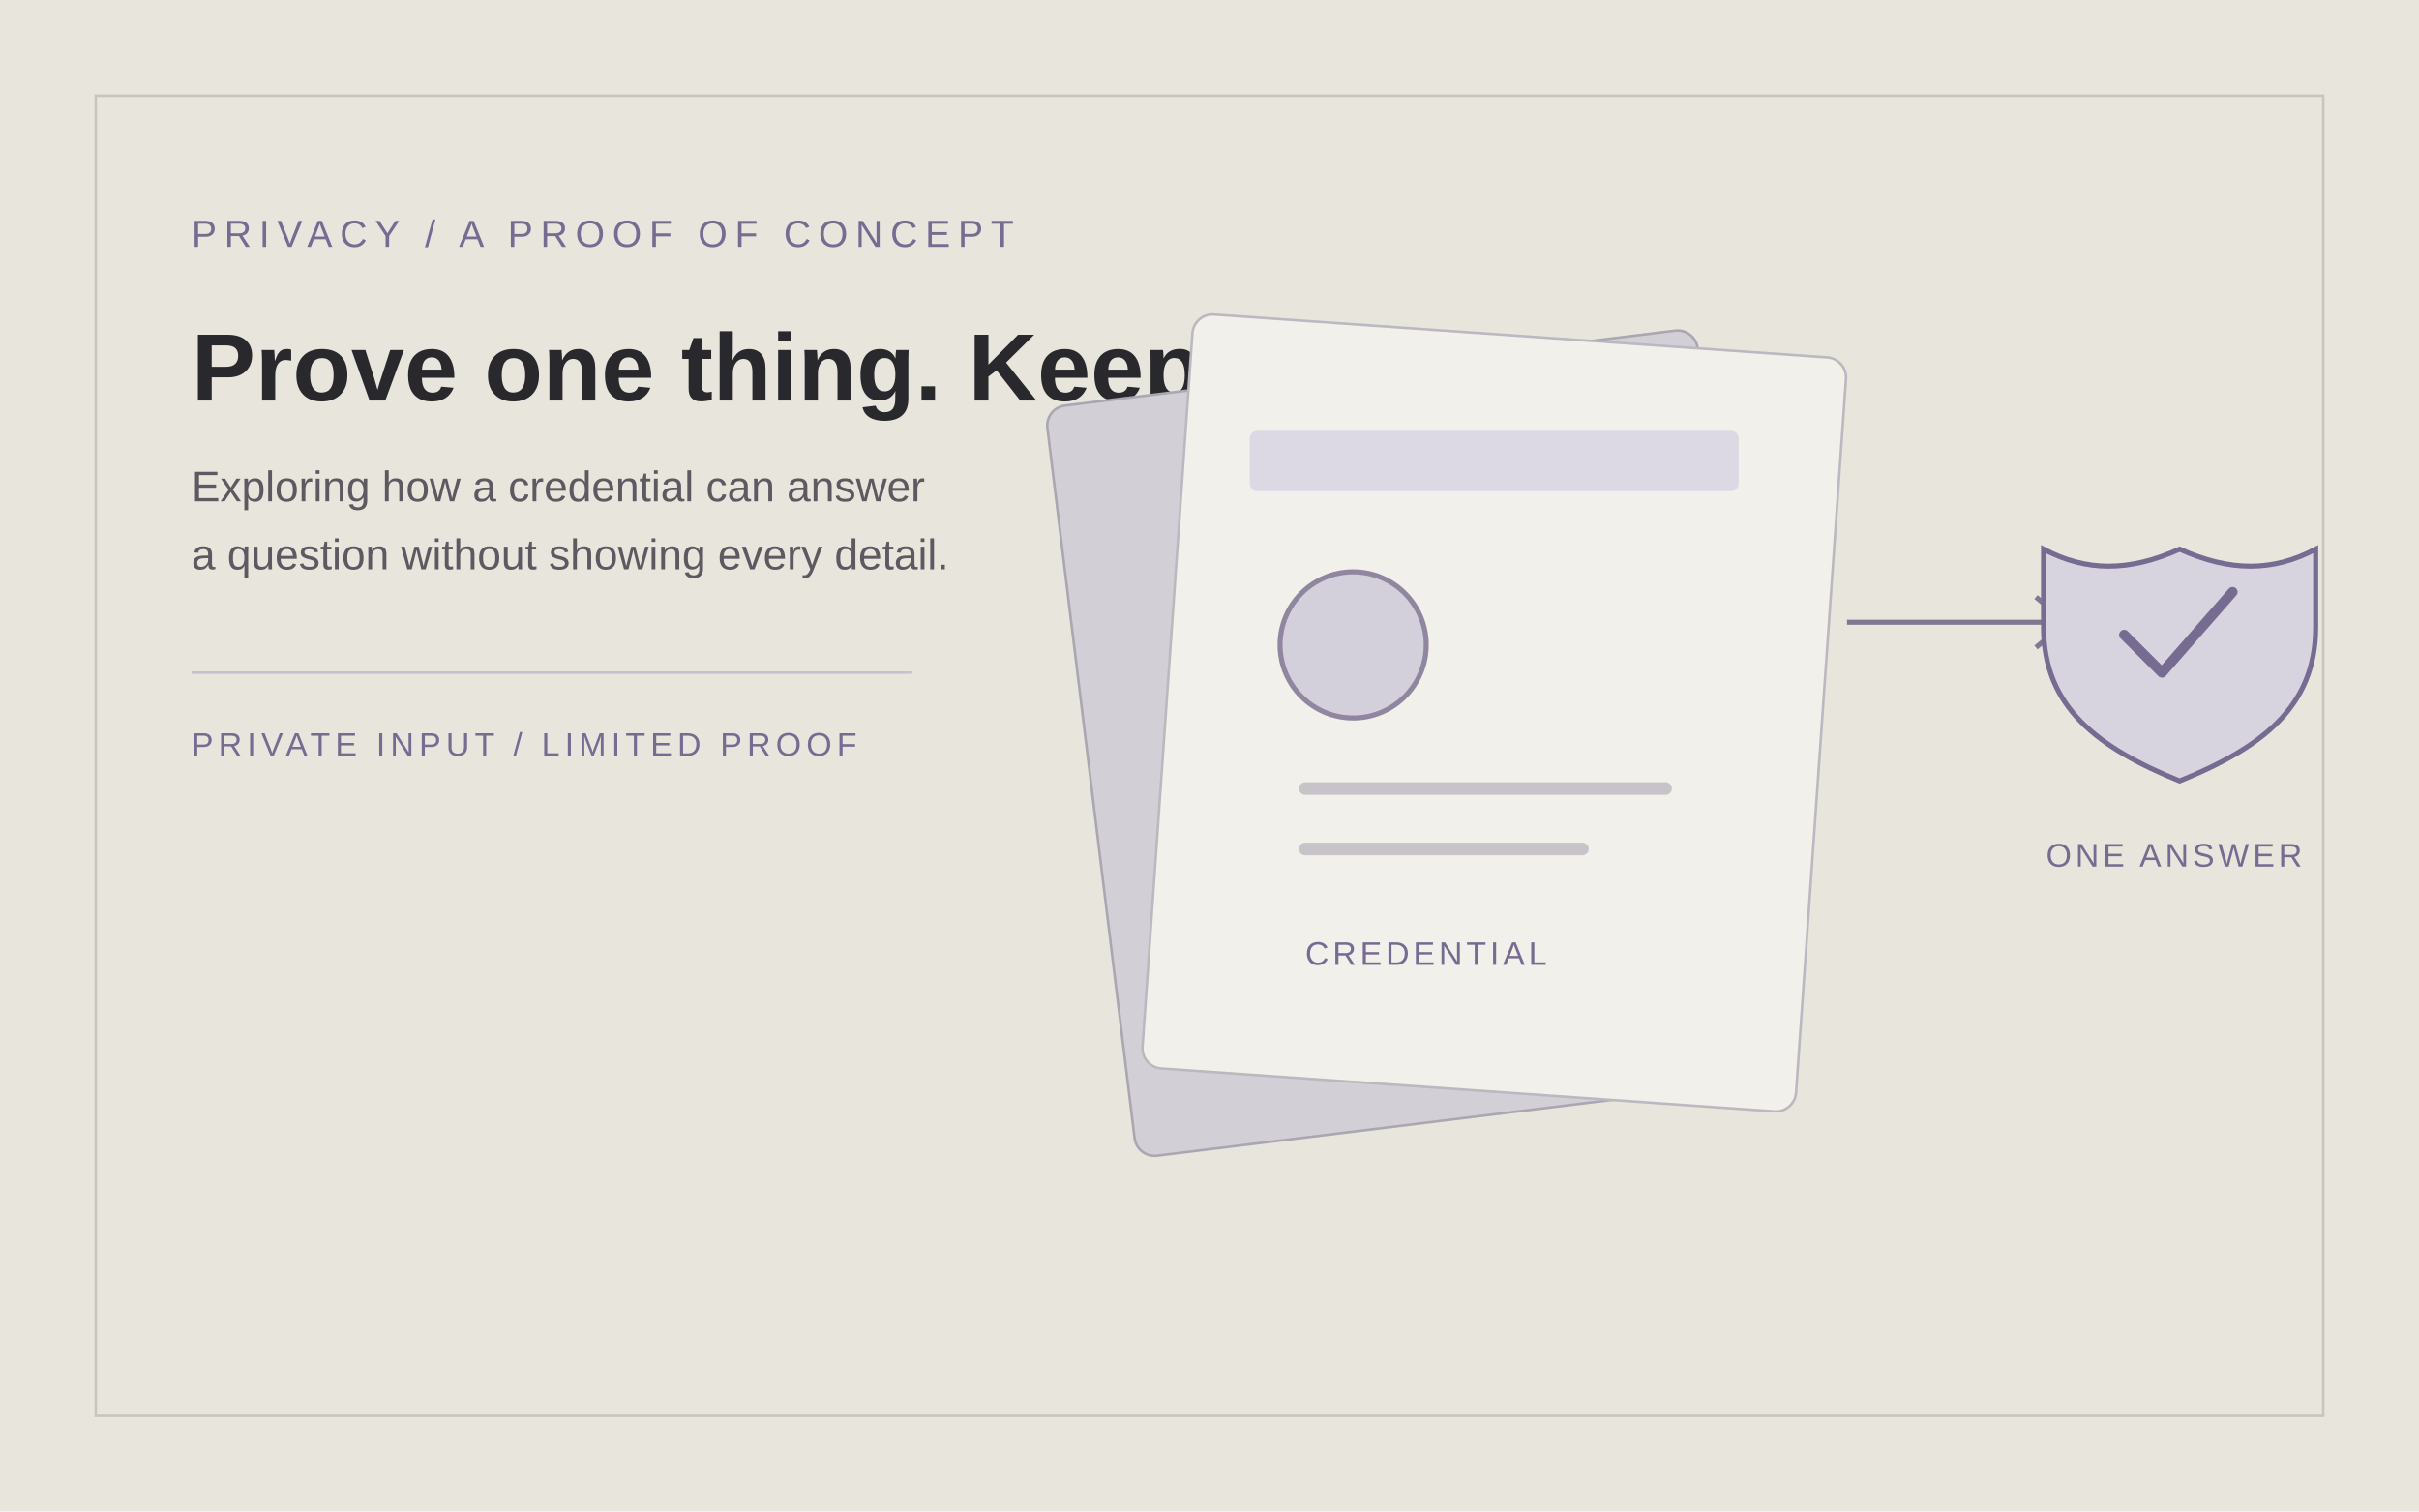
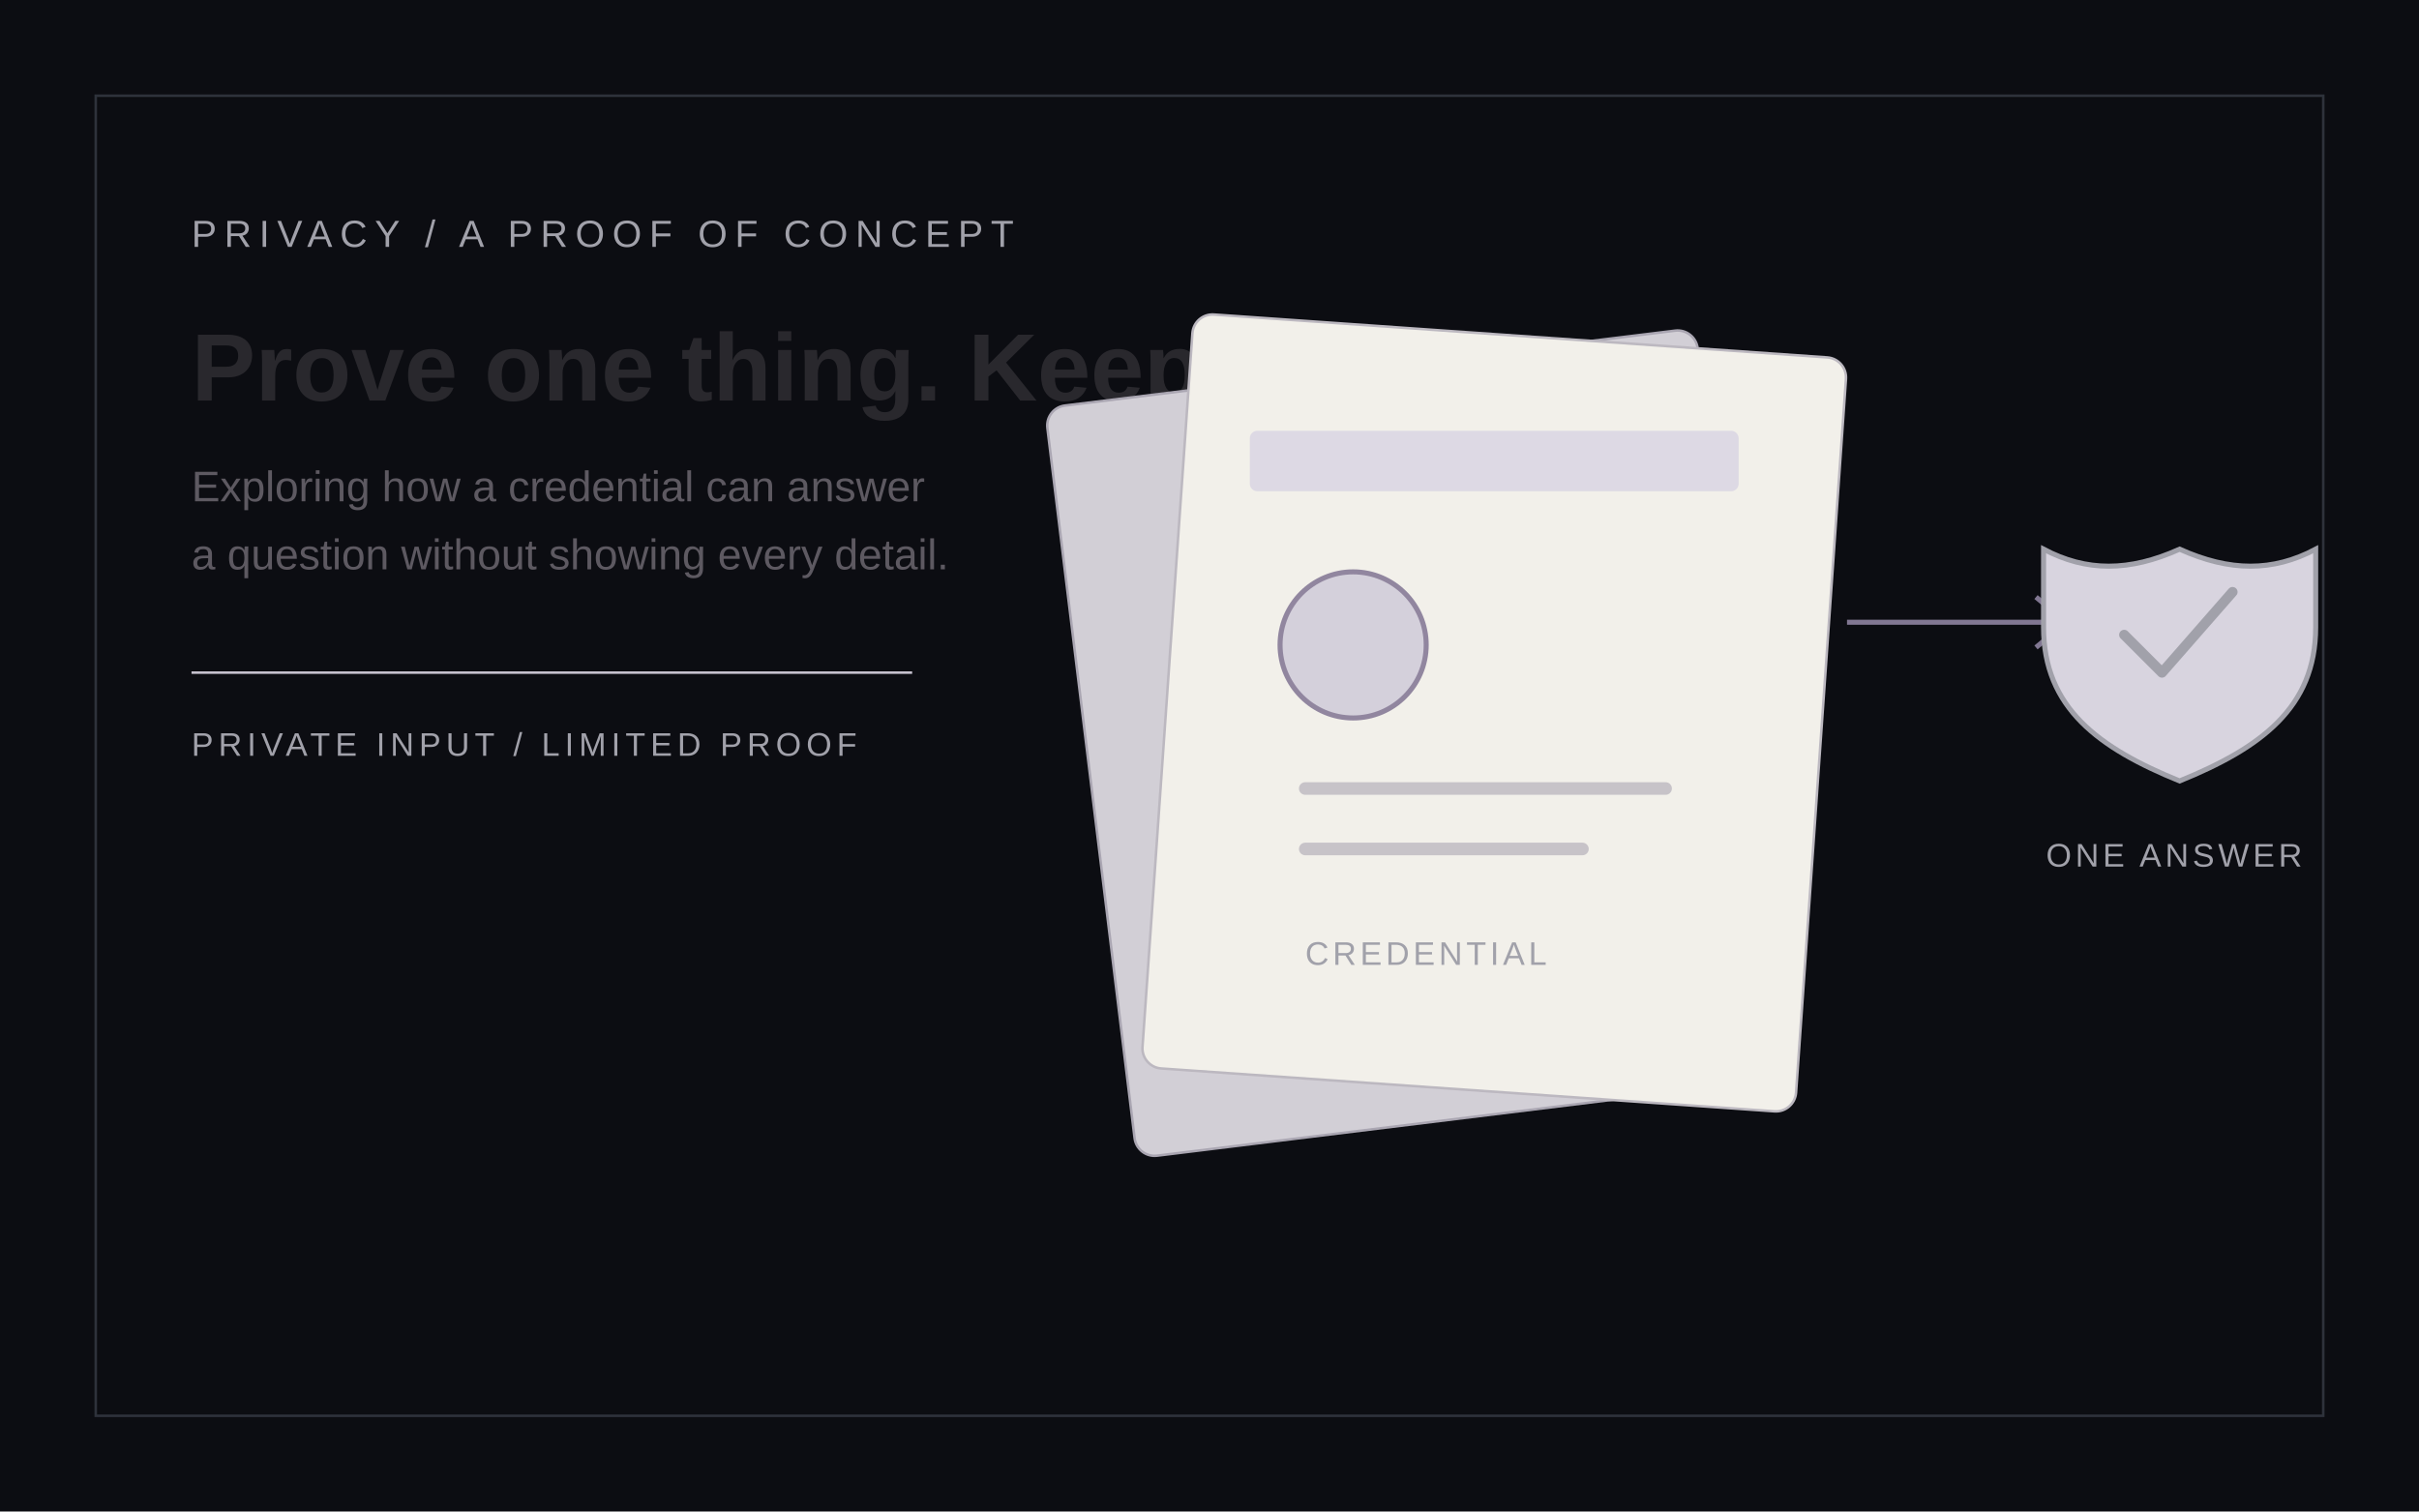
<svg xmlns="http://www.w3.org/2000/svg" viewBox="0 0 960 600" role="img">
-   <rect width="960" height="600" fill="#e8e5dd" />
-   <path d="M38 38h884v524H38z" fill="none" stroke="#c8c5bc" />
-   <text x="76" y="98" fill="#766b91" font-family="Arial,sans-serif" font-size="15" letter-spacing="3">PRIVACY / A PROOF OF CONCEPT</text>
+   <rect width="960" height="600" fill="#0c0d12" />
+   <path d="M38 38h884v524H38z" fill="none" stroke="#2e323b" />
+   <text x="76" y="98" fill="#a1a1aa" font-family="Arial,sans-serif" font-size="15" letter-spacing="3">PRIVACY / A PROOF OF CONCEPT</text>
  <text x="76" y="159" fill="#29282d" font-family="Arial,sans-serif" font-size="38" font-weight="600">Prove one thing. Keep the rest.</text>
  <text x="76" y="199" fill="#5d5961" font-family="Arial,sans-serif" font-size="17">Exploring how a credential can answer</text>
  <text x="76" y="226" fill="#5d5961" font-family="Arial,sans-serif" font-size="17">a question without showing every detail.</text>
  <path d="M76 267h286" stroke="#c6c1ce" />
-   <text x="76" y="300" fill="#766b91" font-family="Arial,sans-serif" font-size="13" letter-spacing="2">PRIVATE INPUT / LIMITED PROOF</text>
+   <text x="76" y="300" fill="#a1a1aa" font-family="Arial,sans-serif" font-size="13" letter-spacing="2">PRIVATE INPUT / LIMITED PROOF</text>
  <g transform="translate(432 123)">
    <rect x="0" y="22" width="260" height="300" rx="8" fill="#d2cfd6" stroke="#aaa6b2" transform="rotate(-7 130 172)" />
    <rect x="31" y="10" width="260" height="300" rx="8" fill="#f2f0ea" stroke="#bcb8c0" transform="rotate(4 161 160)" />
    <rect x="64" y="48" width="194" height="24" rx="3" fill="#ddd9e4" />
    <circle cx="105" cy="133" r="29" fill="#d4d0db" stroke="#91869f" stroke-width="2" />
    <path d="M86 190h143M86 214h110" stroke="#c7c3c8" stroke-width="5" stroke-linecap="round" />
-     <text x="86" y="260" fill="#766b91" font-family="Arial,sans-serif" font-size="13" letter-spacing="1.5">CREDENTIAL</text>
+     <text x="86" y="260" fill="#a1a1aa" font-family="Arial,sans-serif" font-size="13" letter-spacing="1.5">CREDENTIAL</text>
  </g>
  <path d="M733 247h86" stroke="#817792" stroke-width="2" />
  <path d="m808 237 12 10-12 10" fill="none" stroke="#817792" stroke-width="2" />
-   <path d="M865 218c-20 9-37 9-54 0v31c0 32 22 48 54 61 32-13 54-29 54-61v-31c-17 9-34 9-54 0Z" fill="#d8d4df" stroke="#766b91" stroke-width="2" />
-   <path d="m843 252 15 15 28-32" fill="none" stroke="#766b91" stroke-width="4" stroke-linecap="round" stroke-linejoin="round" />
-   <text x="812" y="344" fill="#766b91" font-family="Arial,sans-serif" font-size="13" letter-spacing="1.5">ONE ANSWER</text>
+   <path d="M865 218c-20 9-37 9-54 0v31c0 32 22 48 54 61 32-13 54-29 54-61v-31c-17 9-34 9-54 0Z" fill="#d8d4df" stroke="#a1a1aa" stroke-width="2" />
+   <path d="m843 252 15 15 28-32" fill="none" stroke="#a1a1aa" stroke-width="4" stroke-linecap="round" stroke-linejoin="round" />
+   <text x="812" y="344" fill="#a1a1aa" font-family="Arial,sans-serif" font-size="13" letter-spacing="1.5">ONE ANSWER</text>
</svg>
